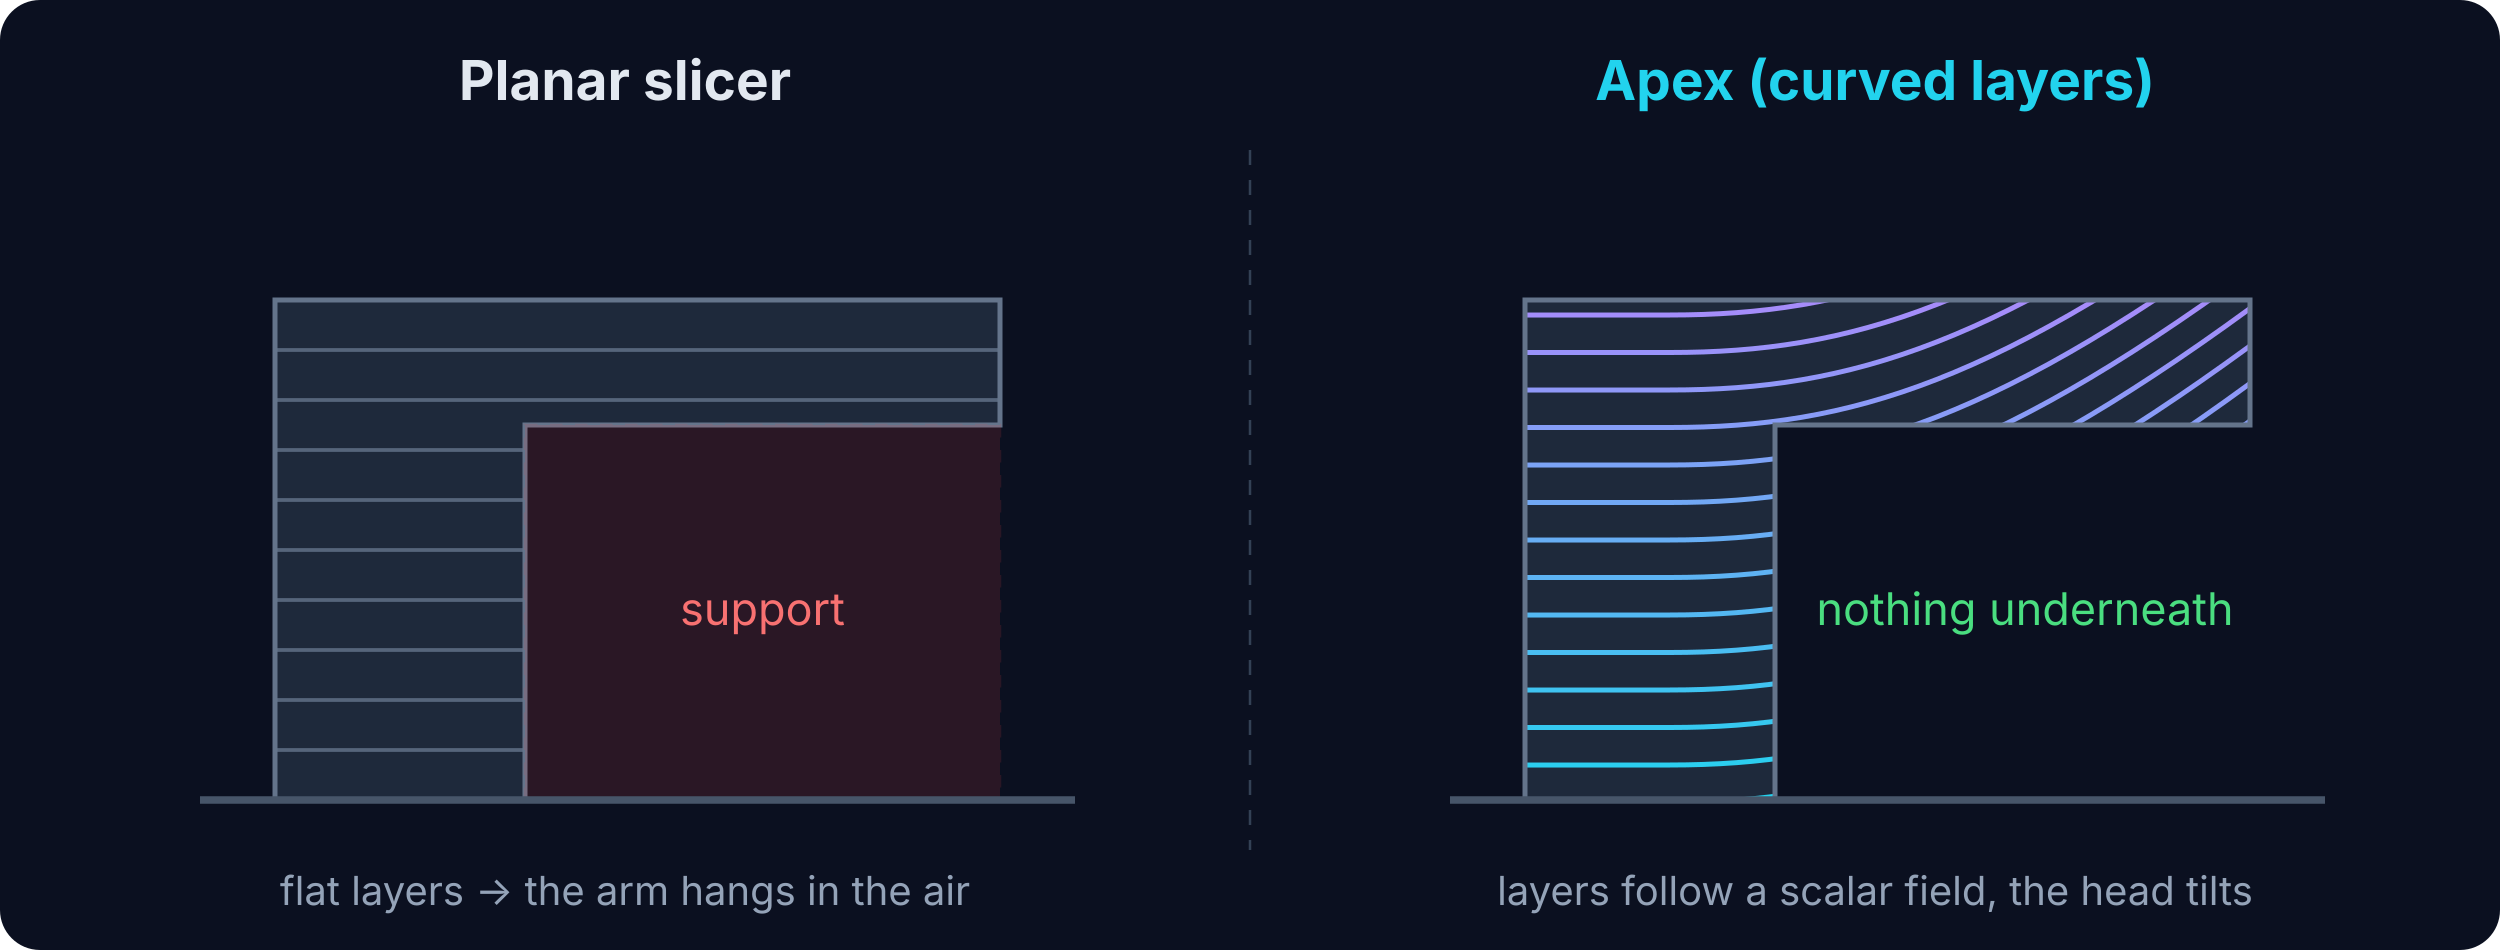
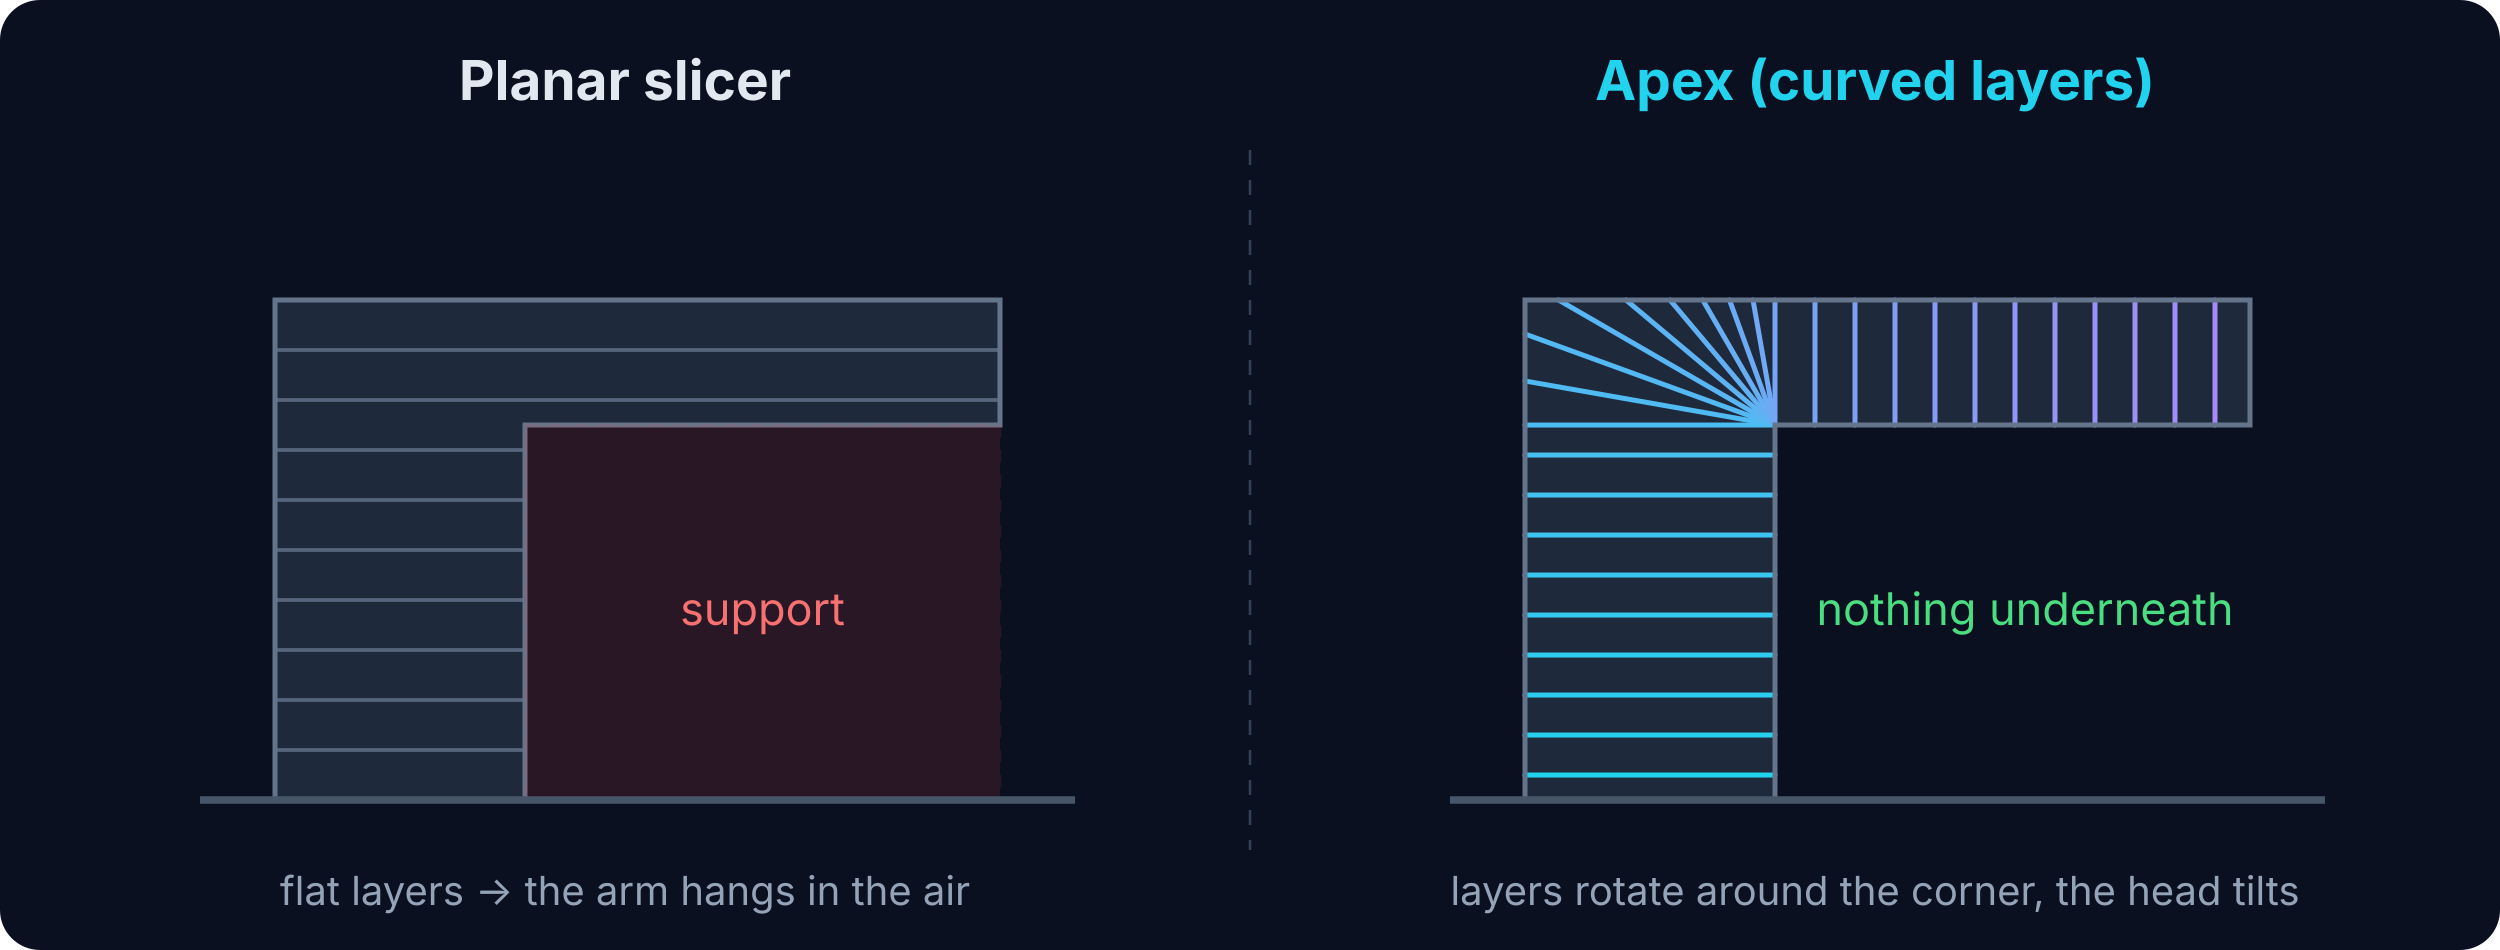
<svg xmlns="http://www.w3.org/2000/svg" viewBox="0 0 1000 380" width="1000" height="380" role="img" aria-label="Planar layers need support under an overhang; curved layers do not">
  <rect width="1000" height="380" rx="16" fill="#0b1020" />
  <g font-family="Inter,Segoe UI,Arial,sans-serif">
    <text x="250" y="40" text-anchor="middle" font-size="22" font-weight="700" fill="#e2e8f0">Planar slicer</text>
    <text x="750" y="40" text-anchor="middle" font-size="22" font-weight="700" fill="#22d3ee">Apex (curved layers)</text>
  </g>
  <line x1="500" y1="60" x2="500" y2="340" stroke="#334155" stroke-dasharray="6 6" />
  <g>
    <path d="M110 320 H210 V170 H400 V120 H110 Z" fill="#1e293b" stroke="#64748b" stroke-width="2" />
    <g stroke="#64748b" stroke-width="1.5" opacity="0.8">
      <line x1="110" y1="300" x2="210" y2="300" />
      <line x1="110" y1="280" x2="210" y2="280" />
      <line x1="110" y1="260" x2="210" y2="260" />
      <line x1="110" y1="240" x2="210" y2="240" />
      <line x1="110" y1="220" x2="210" y2="220" />
      <line x1="110" y1="200" x2="210" y2="200" />
      <line x1="110" y1="180" x2="210" y2="180" />
      <line x1="110" y1="160" x2="400" y2="160" />
      <line x1="110" y1="140" x2="400" y2="140" />
    </g>
    <path d="M210 170 H400 V320 H210 Z" fill="#ef4444" opacity="0.14" stroke="#ef4444" stroke-dasharray="5 5" />
    <text x="305" y="250" text-anchor="middle" font-family="Inter,Segoe UI,Arial,sans-serif" font-size="18" fill="#f87171">support</text>
    <line x1="80" y1="320" x2="430" y2="320" stroke="#475569" stroke-width="3" />
  </g>
-   <defs>
-     <linearGradient id="g" gradientUnits="userSpaceOnUse" x1="0" y1="320" x2="0" y2="120">
-       <stop offset="0" stop-color="#22d3ee" />
-       <stop offset="1" stop-color="#a78bfa" />
-     </linearGradient>
-     <clipPath id="part">
-       <path d="M610 320 H710 V170 H900 V120 H610 Z" />
-     </clipPath>
-   </defs>
  <path d="M610 320 H710 V170 H900 V120 H610 Z" fill="#1e293b" />
-   <g clip-path="url(#part)" fill="none" stroke="url(#g)" stroke-width="2" stroke-linecap="round">
-     <path d="M600 336 H668 C740 336 800 318 910 236" />
-     <path d="M600 321 H668 C740 321 800 303 910 221" />
-     <path d="M600 306 H668 C740 306 800 288 910 206" />
-     <path d="M600 291 H668 C740 291 800 273 910 191" />
-     <path d="M600 276 H668 C740 276 800 258 910 176" />
-     <path d="M600 261 H668 C740 261 800 243 910 161" />
-     <path d="M600 246 H668 C740 246 800 228 910 146" />
-     <path d="M600 231 H668 C740 231 800 213 910 131" />
-     <path d="M600 216 H668 C740 216 800 198 910 116" />
-     <path d="M600 201 H668 C740 201 800 183 910 101" />
-     <path d="M600 186 H668 C740 186 800 168 910 86" />
-     <path d="M600 171 H668 C740 171 800 153 910 71" />
-     <path d="M600 156 H668 C740 156 800 138 910 56" />
-     <path d="M600 141 H668 C740 141 800 123 910 41" />
-     <path d="M600 126 H668 C740 126 800 108 910 26" />
-     <path d="M600 111 H668 C740 111 800 93 910 11" />
+   <g stroke-width="2" stroke-linecap="round">
+     <line x1="610.0" y1="310.0" x2="710.0" y2="310.0" stroke="#22d3ee" />
+     <line x1="610.0" y1="294.0" x2="710.0" y2="294.0" stroke="#27d1ee" />
+     <line x1="610.0" y1="278.0" x2="710.0" y2="278.0" stroke="#2bceef" />
+     <line x1="610.0" y1="262.0" x2="710.0" y2="262.0" stroke="#30ccef" />
+     <line x1="610.0" y1="246.0" x2="710.0" y2="246.0" stroke="#34c9f0" />
+     <line x1="610.0" y1="230.0" x2="710.0" y2="230.0" stroke="#39c7f0" />
+     <line x1="610.0" y1="214.0" x2="710.0" y2="214.0" stroke="#3ec4f0" />
+     <line x1="610.0" y1="198.0" x2="710.0" y2="198.0" stroke="#42c2f1" />
+     <line x1="610.0" y1="182.0" x2="710.0" y2="182.0" stroke="#47bff1" />
+     <line x1="710.0" y1="170.0" x2="610.0" y2="170.0" stroke="#4bbdf2" />
+     <line x1="710.0" y1="170.0" x2="610.0" y2="152.4" stroke="#50baf2" />
+     <line x1="710.0" y1="170.0" x2="610.0" y2="133.6" stroke="#54b8f3" />
+     <line x1="710.0" y1="170.0" x2="623.4" y2="120.0" stroke="#59b5f3" />
+     <line x1="710.0" y1="170.0" x2="650.4" y2="120.0" stroke="#5eb3f3" />
+     <line x1="710.0" y1="170.0" x2="668.0" y2="120.0" stroke="#62b0f4" />
+     <line x1="710.0" y1="170.0" x2="681.1" y2="120.0" stroke="#67aef4" />
+     <line x1="710.0" y1="170.0" x2="691.8" y2="120.0" stroke="#6babf5" />
+     <line x1="710.0" y1="170.0" x2="701.2" y2="120.0" stroke="#70a9f5" />
+     <line x1="710.0" y1="170.0" x2="710.0" y2="120.0" stroke="#75a6f5" />
+     <line x1="726.0" y1="170.0" x2="726.0" y2="120.0" stroke="#79a4f6" />
+     <line x1="742.0" y1="170.0" x2="742.0" y2="120.0" stroke="#7ea1f6" />
+     <line x1="758.0" y1="170.0" x2="758.0" y2="120.0" stroke="#829ff7" />
+     <line x1="774.0" y1="170.0" x2="774.0" y2="120.0" stroke="#879cf7" />
+     <line x1="790.0" y1="170.0" x2="790.0" y2="120.0" stroke="#8b9af8" />
+     <line x1="806.0" y1="170.0" x2="806.0" y2="120.0" stroke="#9097f8" />
+     <line x1="822.0" y1="170.0" x2="822.0" y2="120.0" stroke="#9595f8" />
+     <line x1="838.0" y1="170.0" x2="838.0" y2="120.0" stroke="#9992f9" />
+     <line x1="854.0" y1="170.0" x2="854.0" y2="120.0" stroke="#9e90f9" />
+     <line x1="870.0" y1="170.0" x2="870.0" y2="120.0" stroke="#a28dfa" />
+     <line x1="886.0" y1="170.0" x2="886.0" y2="120.0" stroke="#a78bfa" />
  </g>
  <path d="M610 320 H710 V170 H900 V120 H610 Z" fill="none" stroke="#64748b" stroke-width="2" />
  <line x1="580" y1="320" x2="930" y2="320" stroke="#475569" stroke-width="3" />
  <text x="810" y="250" text-anchor="middle" font-family="Inter,Segoe UI,Arial,sans-serif" font-size="18" fill="#4ade80">nothing underneath</text>
  <g font-family="Inter,Segoe UI,Arial,sans-serif" font-size="16" fill="#94a3b8">
    <text x="250" y="362" text-anchor="middle">flat layers → the arm hangs in the air</text>
-     <text x="750" y="362" text-anchor="middle">layers follow a scalar field, the head tilts</text>
+     <text x="750" y="362" text-anchor="middle">layers rotate around the corner, the head tilts</text>
  </g>
</svg>
